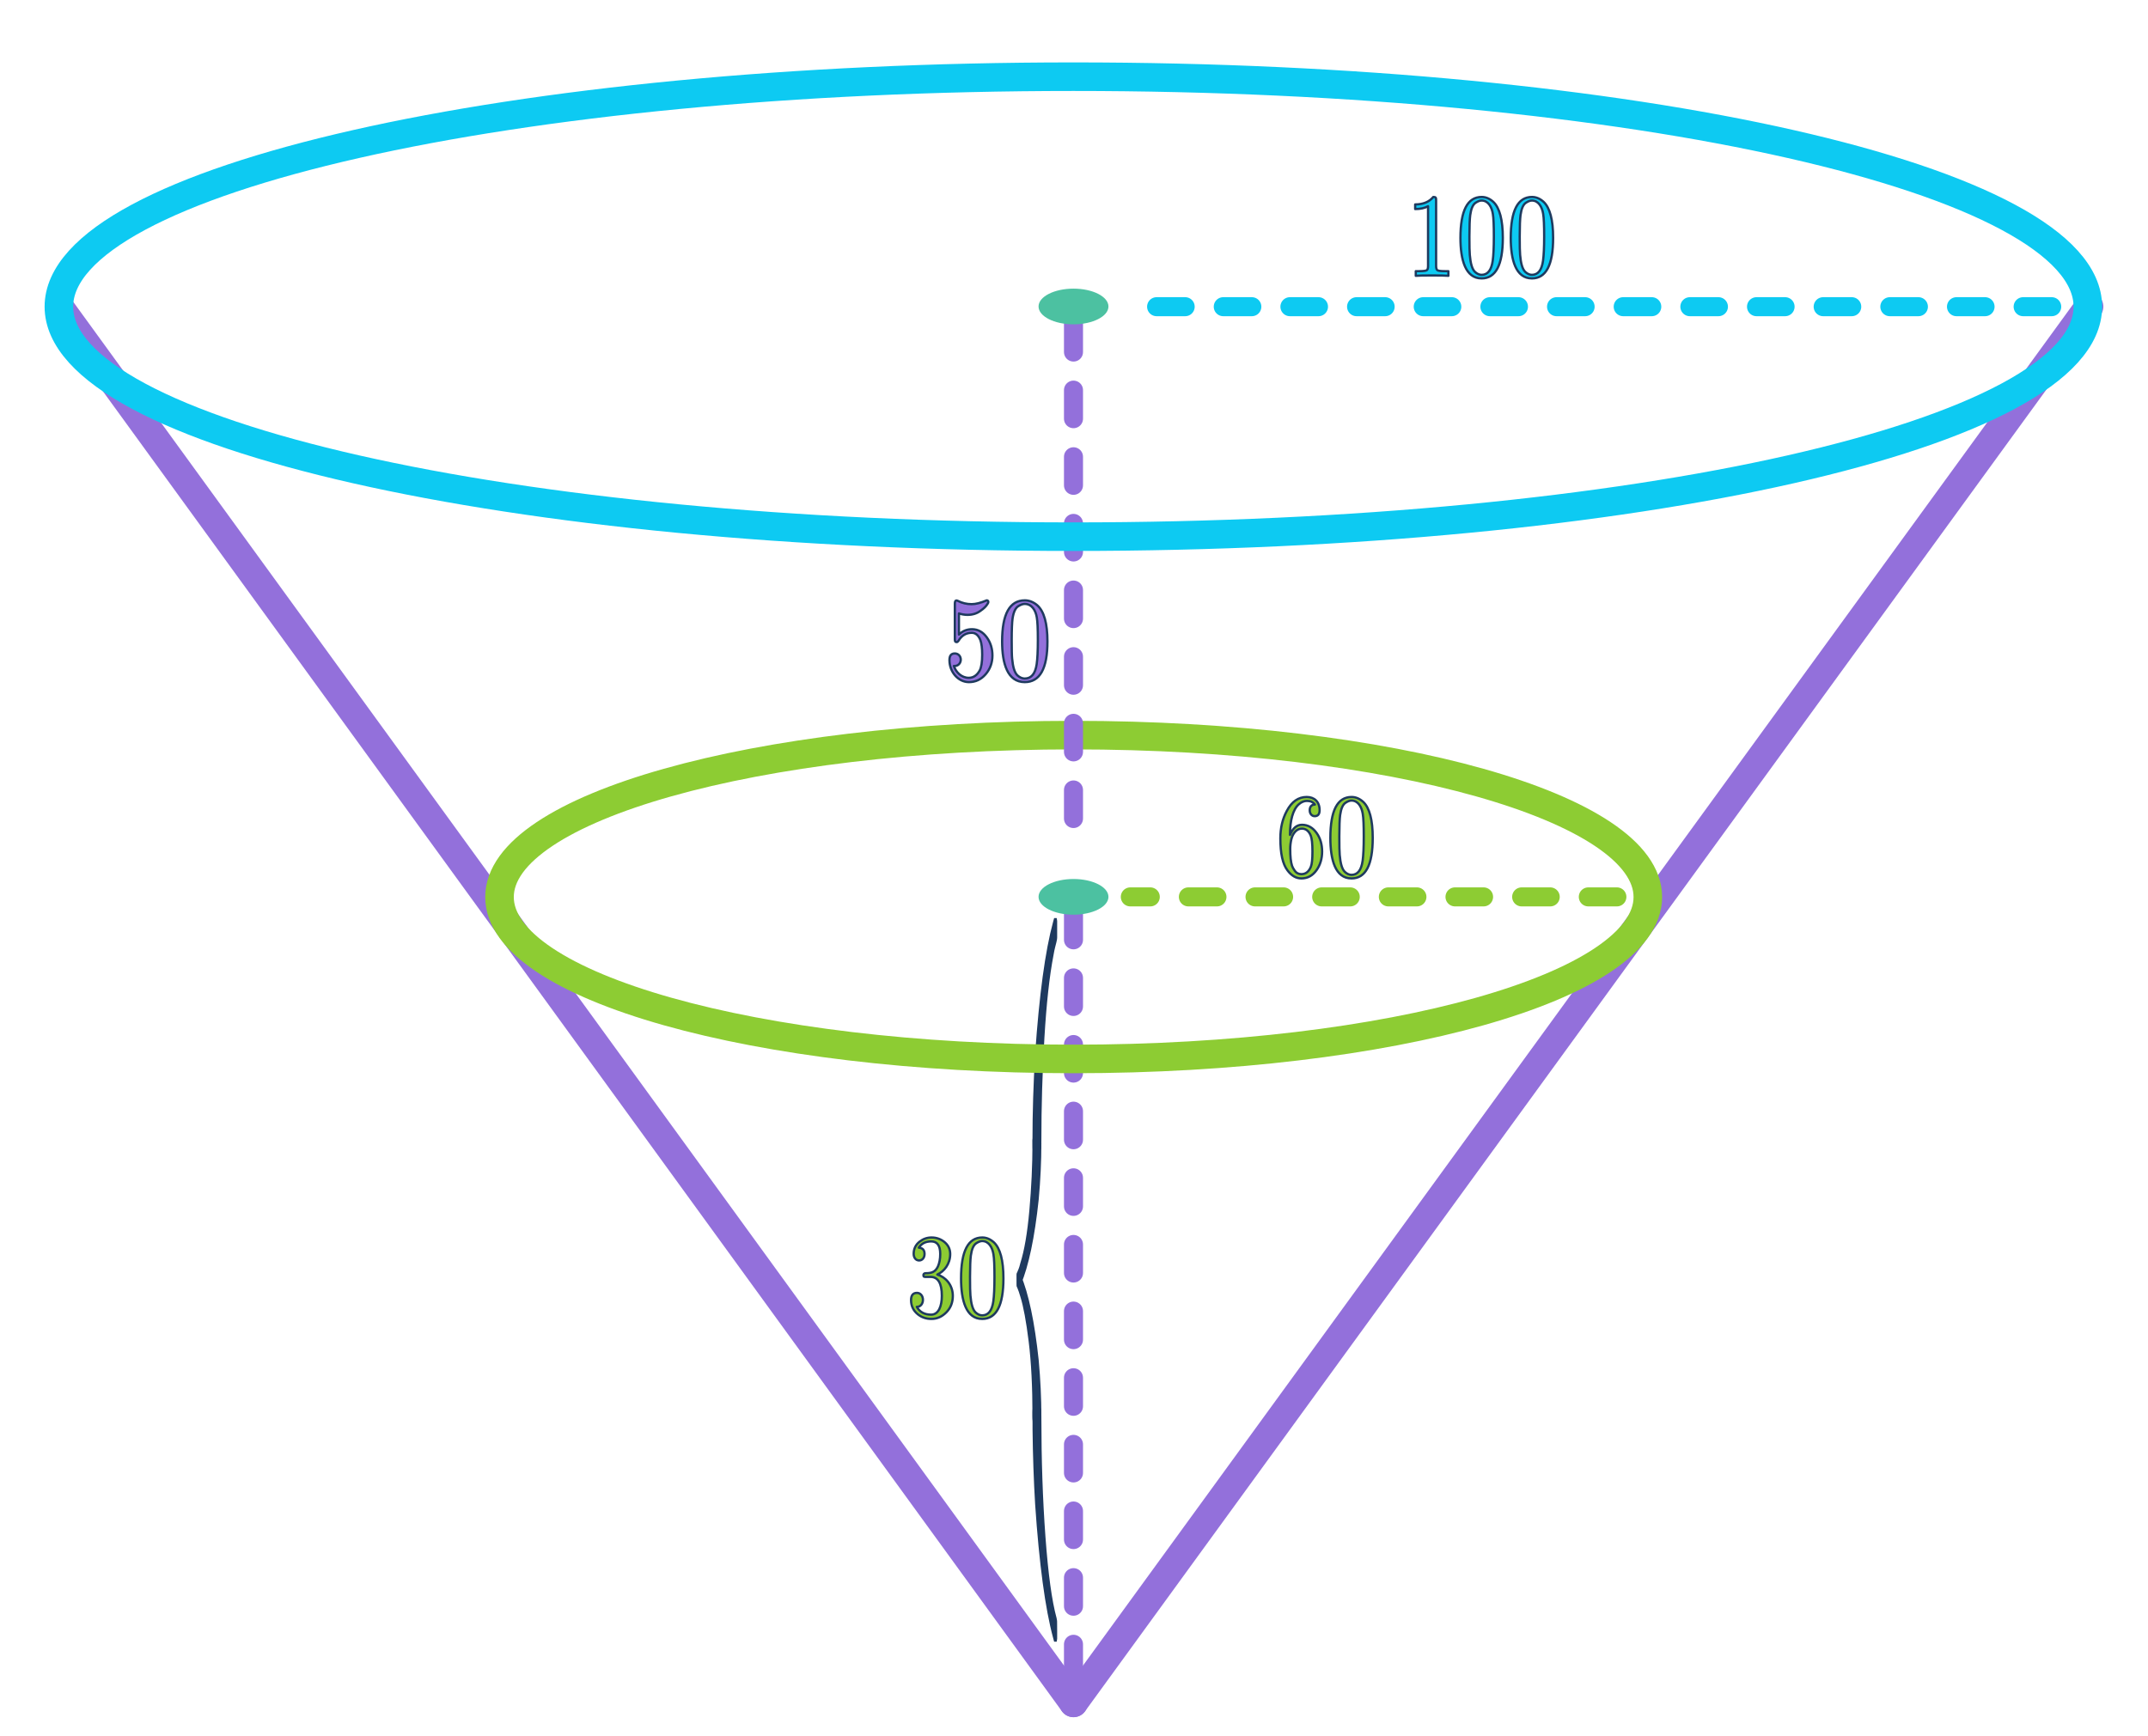
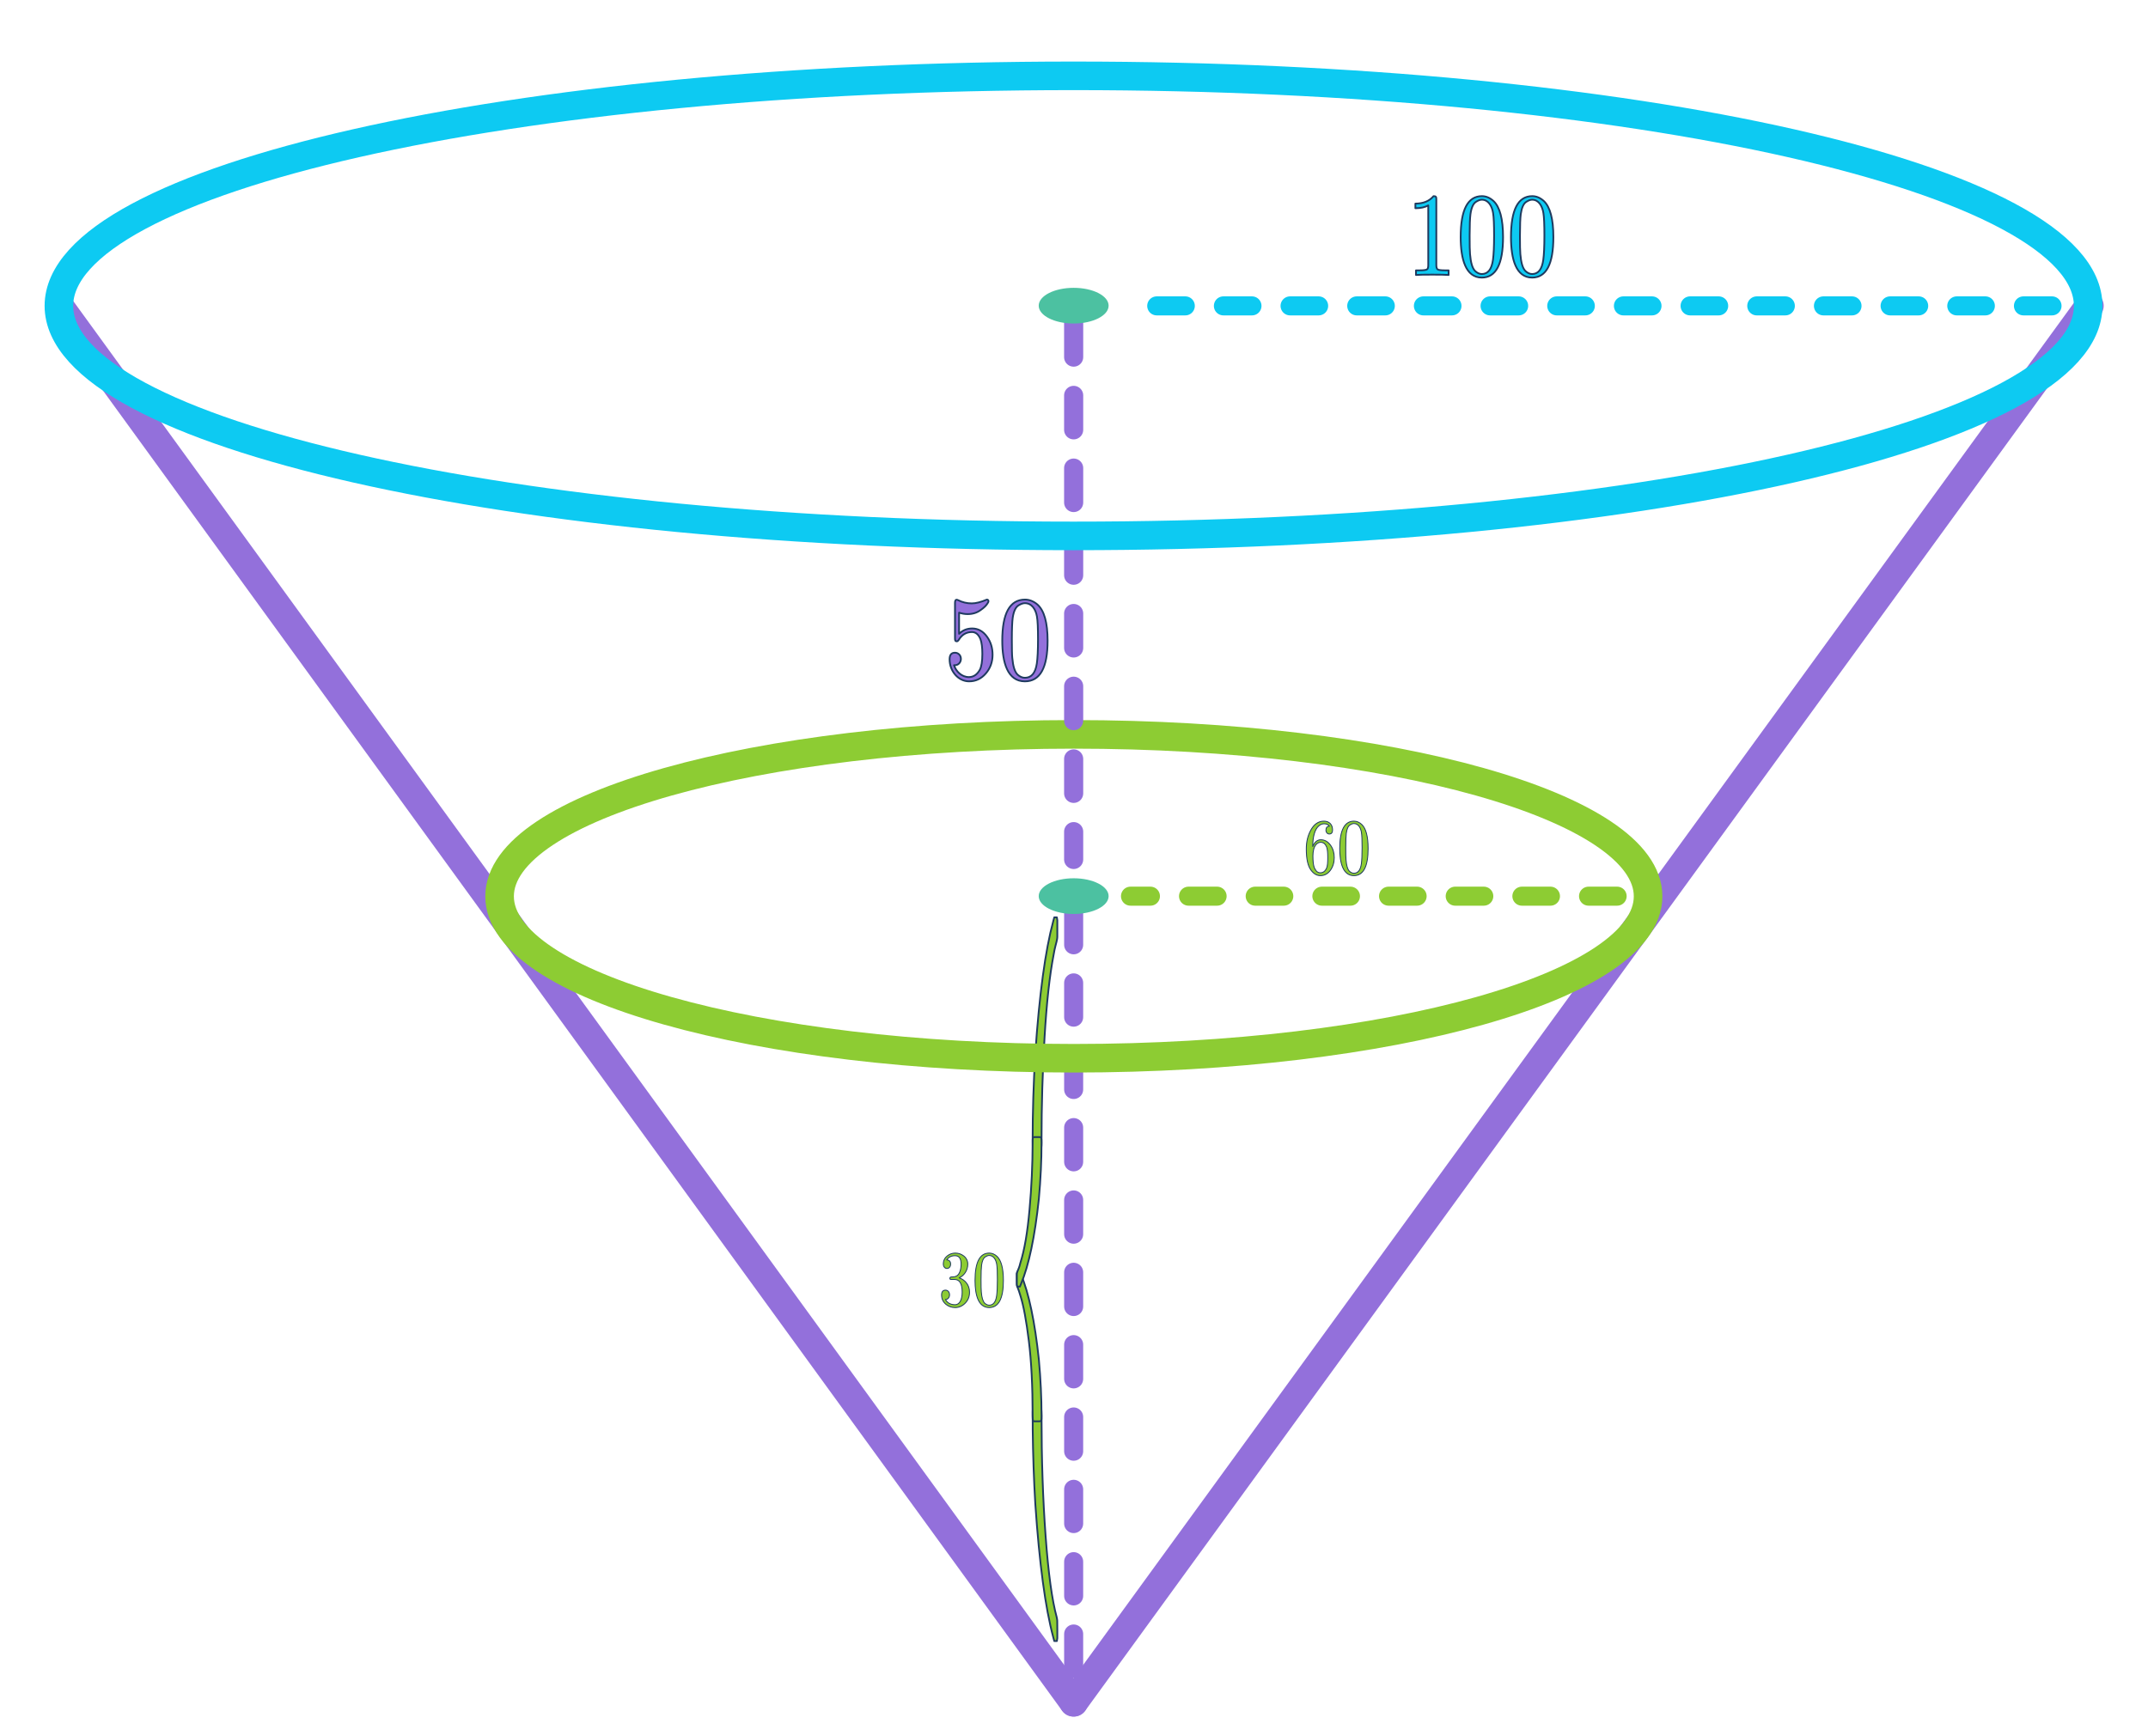
- <svg xmlns="http://www.w3.org/2000/svg" width="198" height="160" viewBox="0 0 940 744" version="1.1" xml:space="preserve" style="fill-rule:evenodd;clip-rule:evenodd;stroke-linecap:round;stroke-linejoin:round;stroke-miterlimit:1.5;">
-   <path d="M897.86,126.448l-404.157,-0" style="fill:none;stroke:#0dcaf2;stroke-width:8.33px;stroke-dasharray:12.5,16.67,0,0,0,0;" />
-   <path d="M707.573,384.795l-212.927,0" style="fill:none;stroke:#8dcc33;stroke-width:8.33px;stroke-dasharray:12.5,16.67,0,0,0,0;" />
+ <svg xmlns="http://www.w3.org/2000/svg" width="198" height="160" viewBox="0 0 1011 801" version="1.1" xml:space="preserve" style="fill-rule:evenodd;clip-rule:evenodd;stroke-linecap:round;stroke-linejoin:round;stroke-miterlimit:1.5;">
+   <path d="M965.825,136.02l-434.75,0" style="fill:none;stroke:#0dcaf2;stroke-width:8.96px;stroke-dasharray:13.45,17.93,0,0,0,0;" />
+   <path d="M761.134,413.923l-229.045,-0" style="fill:none;stroke:#8dcc33;stroke-width:8.96px;stroke-dasharray:13.45,17.93,0,0,0,0;" />
  <g>
    <g>
+       <path id="MJX-79-TEX-S4-E150" d="M497.651,763.242l-0.209,1.365l-1.222,0l-0.488,-1.82c-3.723,-13.804 -6.538,-34.737 -8.446,-62.8c-0.675,-11.225 -1.082,-22.981 -1.222,-35.268l0,-2.73c0,-1.365 -0.011,-2.351 -0.034,-2.958c-0,-2.124 0.034,-3.413 0.104,-3.868c0.07,-0.455 0.291,-0.683 0.663,-0.683l2.548,-0c0.419,-0 0.663,0.228 0.733,0.683c0.07,0.455 0.116,1.668 0.14,3.64c-0,20.175 0.64,38.984 1.919,56.429c1.28,17.444 3.025,30.186 5.235,38.226c0.14,0.606 0.221,1.138 0.244,1.593c0.024,0.455 0.035,1.896 0.035,4.323l-0,3.868Z" style="fill:#8dcc33;fill-rule:nonzero;stroke:#1e3a5f;stroke-width:0.83px;stroke-linecap:butt;stroke-miterlimit:2;" />
+       <path id="MJX-79-TEX-S4-E151" d="M489.345,533.03l-3.001,0c-0.163,0 -0.244,-0.375 -0.244,-1.127c-0.047,-0.6 -0.07,-1.728 -0.07,-3.382c-0,-12.927 0.418,-26.453 1.256,-40.583c1.908,-27.808 4.723,-48.55 8.446,-62.229l0.488,-1.804l1.222,0l0.209,1.354l-0,7.665c-0,0.452 -0.047,0.902 -0.139,1.353c-0.094,0.451 -0.175,0.827 -0.244,1.127c-0.07,0.301 -0.246,0.977 -0.524,2.029c-0.28,1.053 -0.558,2.406 -0.838,4.059c-1.885,9.77 -3.304,22.697 -4.258,38.78c-0.954,16.084 -1.43,32.242 -1.43,48.475c-0,1.954 -0.036,3.156 -0.105,3.608c-0.07,0.451 -0.326,0.675 -0.768,0.675Z" style="fill:#8dcc33;fill-rule:nonzero;stroke:#1e3a5f;stroke-width:0.83px;stroke-linecap:butt;stroke-miterlimit:2;" />
      <g>
-         <path id="MJX-79-TEX-S4-E150" d="M462.631,709.533l-0.194,1.269l-1.136,-0l-0.454,-1.692c-3.461,-12.833 -6.078,-32.293 -7.851,-58.381c-0.628,-10.435 -1.006,-21.364 -1.136,-32.786l0,-2.538c0,-1.269 -0.011,-2.186 -0.032,-2.75c-0,-1.974 0.032,-3.173 0.097,-3.596c0.065,-0.423 0.27,-0.635 0.616,-0.635l2.369,0c0.389,0 0.616,0.212 0.681,0.635c0.065,0.423 0.108,1.551 0.13,3.384c-0,18.755 0.595,36.241 1.784,52.458c1.19,16.217 2.812,28.062 4.867,35.536c0.13,0.564 0.205,1.058 0.227,1.481c0.022,0.423 0.032,1.763 0.032,4.019l0,3.596Z" style="fill:#1e3a5f;fill-rule:nonzero;" />
-         <path id="MJX-79-TEX-S4-E151" d="M454.91,495.521l-2.79,0c-0.152,0 -0.227,-0.349 -0.227,-1.048c-0.044,-0.558 -0.065,-1.606 -0.065,-3.144c-0,-12.017 0.389,-24.592 1.168,-37.727c1.773,-25.851 4.39,-45.134 7.851,-57.85l0.454,-1.677l1.136,0l0.194,1.258l0,7.126c0,0.42 -0.043,0.839 -0.129,1.258c-0.087,0.419 -0.163,0.769 -0.227,1.048c-0.065,0.279 -0.228,0.908 -0.487,1.886c-0.26,0.979 -0.519,2.236 -0.779,3.773c-1.752,9.083 -3.071,21.1 -3.958,36.051c-0.887,14.952 -1.33,29.973 -1.33,45.064c-0,1.817 -0.033,2.934 -0.097,3.354c-0.065,0.419 -0.303,0.628 -0.714,0.628Z" style="fill:#1e3a5f;fill-rule:nonzero;" />
-         <g>
-           <path id="MJX-79-TEX-S4-E153" d="M454.942,614.637l-2.303,0c-0.39,0 -0.617,-0.135 -0.682,-0.405c-0.064,-0.271 -0.108,-0.992 -0.129,-2.164c-0,-12.8 -0.552,-23.662 -1.655,-32.586c-1.103,-8.925 -2.325,-15.505 -3.666,-19.742c-0.195,-0.721 -0.422,-1.442 -0.682,-2.163c-0.259,-0.721 -0.465,-1.262 -0.616,-1.623c-0.151,-0.36 -0.227,-0.676 -0.227,-0.946c-0.043,-0.181 -0.065,-1.082 -0.065,-2.705l0,-2.298l0.195,-0.811l1.135,-0l0.454,1.081c3.461,8.203 6.078,20.643 7.852,37.319c0.779,8.564 1.168,16.767 1.168,24.61c-0,1.171 -0.033,1.847 -0.097,2.028c-0.065,0.18 -0.292,0.315 -0.682,0.405Z" style="fill:#1e3a5f;fill-rule:nonzero;" />
-           <path id="MJX-79-TEX-S4-E152" d="M445.112,555.684l-0.195,-0.811l0,-4.463c0,-0.36 0.043,-0.676 0.13,-0.946c0.086,-0.27 0.162,-0.496 0.227,-0.676c0.065,-0.18 0.216,-0.541 0.454,-1.082c0.238,-0.541 0.498,-1.397 0.779,-2.569c1.752,-5.499 3.071,-13.206 3.958,-23.122c0.887,-9.915 1.341,-19.651 1.363,-29.206c-0,-1.172 0.032,-1.893 0.097,-2.163c0.065,-0.271 0.303,-0.406 0.714,-0.406l2.173,0c0.433,0 0.693,0.135 0.779,0.406c0.087,0.27 0.13,0.946 0.13,2.028c-0,7.842 -0.389,16.045 -1.168,24.609c-1.774,16.676 -4.391,29.116 -7.852,37.319l-0.454,1.082l-1.135,-0Z" style="fill:#1e3a5f;fill-rule:nonzero;" />
-         </g>
+         <path id="MJX-79-TEX-S4-E153" d="M489.38,661.163l-2.478,-0c-0.419,-0 -0.663,-0.145 -0.733,-0.436c-0.069,-0.291 -0.116,-1.067 -0.139,-2.328c-0,-13.768 -0.594,-25.453 -1.78,-35.052c-1.187,-9.601 -2.501,-16.679 -3.944,-21.237c-0.21,-0.775 -0.454,-1.551 -0.733,-2.326c-0.279,-0.776 -0.501,-1.358 -0.663,-1.746c-0.163,-0.387 -0.244,-0.727 -0.244,-1.018c-0.047,-0.194 -0.07,-1.164 -0.07,-2.909l-0,-2.472l0.21,-0.873l1.22,0l0.489,1.163c3.723,8.824 6.538,22.206 8.446,40.144c0.838,9.212 1.257,18.036 1.257,26.473c-0,1.259 -0.036,1.987 -0.105,2.181c-0.07,0.194 -0.314,0.339 -0.733,0.436Z" style="fill:#8dcc33;fill-rule:nonzero;stroke:#1e3a5f;stroke-width:0.83px;stroke-linecap:butt;stroke-miterlimit:2;" />
+         <path id="MJX-79-TEX-S4-E152" d="M478.806,597.747l-0.21,-0.872l-0,-4.801c-0,-0.387 0.046,-0.727 0.14,-1.017c0.092,-0.291 0.174,-0.534 0.244,-0.728c0.07,-0.193 0.232,-0.582 0.488,-1.163c0.256,-0.582 0.536,-1.503 0.838,-2.764c1.885,-5.915 3.304,-14.206 4.258,-24.872c0.954,-10.666 1.442,-21.139 1.466,-31.417c-0,-1.261 0.034,-2.036 0.104,-2.327c0.07,-0.291 0.326,-0.436 0.768,-0.436l2.338,-0c0.466,-0 0.745,0.145 0.838,0.436c0.093,0.291 0.14,1.018 0.14,2.182c-0,8.435 -0.419,17.259 -1.257,26.472c-1.908,17.938 -4.723,31.32 -8.446,40.144l-0.489,1.163l-1.22,0Z" style="fill:#8dcc33;fill-rule:nonzero;stroke:#1e3a5f;stroke-width:0.83px;stroke-linecap:butt;stroke-miterlimit:2;" />
      </g>
    </g>
  </g>
-   <path d="M469.777,391.085l-0,346.579" style="fill:none;stroke:#9370db;stroke-width:8.33px;stroke-dasharray:12.5,16.67,0,0,0,0;" />
-   <path d="M469.776,737.602l-443.935,-611.183" style="fill:none;stroke:#9370db;stroke-width:12.5px;" />
-   <path d="M469.775,737.602l444.443,-611.191" style="fill:none;stroke:#9370db;stroke-width:12.5px;" />
-   <path d="M485.076,384.776c-0,4.311 -6.854,7.811 -15.295,7.811c-8.442,0 -15.295,-3.5 -15.295,-7.811c-0,-4.311 6.853,-7.811 15.295,-7.811c8.441,0 15.295,3.5 15.295,7.811Z" style="fill:#4cc1a1;" />
-   <ellipse cx="469.856" cy="384.856" rx="251.262" ry="70.875" style="fill:none;stroke:#8dcc33;stroke-width:12.5px;stroke-linecap:square;stroke-linejoin:miter;stroke-miterlimit:4;" />
-   <path d="M469.777,133.801l-0,232.723" style="fill:none;stroke:#9370db;stroke-width:8.33px;stroke-dasharray:12.5,16.67,0,0,0,0;" />
-   <ellipse cx="469.722" cy="126.443" rx="443.953" ry="100.674" style="fill:none;stroke:#0dcaf2;stroke-width:12.5px;stroke-linecap:square;stroke-linejoin:miter;stroke-miterlimit:4;" />
-   <path d="M485.076,126.359c-0,4.311 -6.854,7.811 -15.295,7.811c-8.442,-0 -15.295,-3.5 -15.295,-7.811c-0,-4.311 6.853,-7.811 15.295,-7.811c8.441,0 15.295,3.5 15.295,7.811Z" style="fill:#4cc1a1;" />
+   <path d="M505.338,420.689l-0,372.814" style="fill:none;stroke:#9370db;stroke-width:8.96px;stroke-dasharray:16.13,17.93,0,0,0,0;" />
+   <path d="M505.337,793.436l-477.54,-657.447" style="fill:none;stroke:#9370db;stroke-width:13.45px;" />
+   <path d="M505.335,793.436l478.086,-657.456" style="fill:none;stroke:#9370db;stroke-width:13.45px;" />
+   <path d="M521.795,413.902c-0,4.638 -7.373,8.403 -16.453,8.403c-9.081,-0 -16.453,-3.765 -16.453,-8.403c0,-4.637 7.372,-8.402 16.453,-8.402c9.08,0 16.453,3.765 16.453,8.402Z" style="fill:#4cc1a1;" />
+   <ellipse cx="505.423" cy="413.988" rx="270.281" ry="76.24" style="fill:none;stroke:#8dcc33;stroke-width:13.45px;stroke-linecap:square;stroke-linejoin:miter;stroke-miterlimit:4;" />
+   <path d="M505.338,143.93l-0,252.707" style="fill:none;stroke:#9370db;stroke-width:9px;stroke-dasharray:16.21,18.02,0,0,0,0;" />
+   <ellipse cx="505.278" cy="136.015" rx="477.558" ry="108.295" style="fill:none;stroke:#0dcaf2;stroke-width:13.45px;stroke-linecap:square;stroke-linejoin:miter;stroke-miterlimit:4;" />
+   <path d="M521.795,135.924c-0,4.638 -7.373,8.403 -16.453,8.403c-9.081,-0 -16.453,-3.765 -16.453,-8.403c0,-4.637 7.372,-8.402 16.453,-8.402c9.08,0 16.453,3.765 16.453,8.402Z" style="fill:#4cc1a1;" />
+   <path id="MJX-88-NCM-N-31" d="M674.709,84.36c-1.943,2.34 -4.783,3.511 -8.526,3.511l0,2.173c2.464,-0 4.5,-0.446 6.063,-1.337l-0,28.197c-0,1.002 -0.189,1.671 -0.615,1.95c-0.428,0.279 -1.611,0.445 -3.506,0.445l-1.658,0l0,2.174c1.185,-0.111 3.743,-0.167 7.673,-0.167c3.932,-0 6.49,0.056 7.673,0.167l0,-2.174l-1.658,0c-1.941,0 -3.126,-0.166 -3.504,-0.445c-0.379,-0.279 -0.616,-0.948 -0.616,-1.95l0,-30.873c0,-1.337 -0.094,-1.671 -1.326,-1.671Z" style="fill:#0dcaf2;fill-rule:nonzero;stroke:#1e3a5f;stroke-width:0.83px;stroke-linecap:butt;stroke-miterlimit:2;" />
+   <path id="MJX-88-NCM-N-30" d="M697.443,122.7c6.679,-0 9.994,-6.353 9.994,-19.058c0,-8.527 -1.515,-14.211 -4.499,-16.997c-1.658,-1.504 -3.505,-2.285 -5.447,-2.285c-6.679,-0 -9.994,6.409 -9.994,19.282c0,10.252 2.321,19.058 9.946,19.058m5.305,-30.427c0.332,1.951 0.474,5.517 0.474,10.7c-0,5.126 -0.19,8.916 -0.521,11.367c-0.616,4.458 -2.369,6.687 -5.258,6.687c-1.089,-0 -2.178,-0.501 -3.173,-1.448c-1.278,-1.282 -2.037,-3.901 -2.368,-7.914c-0.142,-1.393 -0.189,-4.291 -0.189,-8.692c-0,-4.849 0.142,-8.248 0.378,-10.087c0.426,-3.065 1.279,-5.015 2.606,-5.851c1.041,-0.669 1.941,-1.004 2.746,-1.004c3.079,0 4.785,2.954 5.305,6.242Z" style="fill:#0dcaf2;fill-rule:nonzero;stroke:#1e3a5f;stroke-width:0.83px;stroke-linecap:butt;stroke-miterlimit:2;" />
+   <path id="MJX-88-NCM-N-301" d="M721.125,122.7c6.678,-0 9.994,-6.353 9.994,-19.058c-0,-8.527 -1.516,-14.211 -4.5,-16.997c-1.658,-1.504 -3.505,-2.285 -5.446,-2.285c-6.678,-0 -9.995,6.409 -9.995,19.282c0,10.252 2.322,19.058 9.947,19.058m5.305,-30.427c0.331,1.951 0.474,5.517 0.474,10.7c0,5.126 -0.19,8.916 -0.522,11.367c-0.615,4.458 -2.367,6.687 -5.257,6.687c-1.089,-0 -2.179,-0.501 -3.173,-1.448c-1.279,-1.282 -2.037,-3.901 -2.369,-7.914c-0.142,-1.393 -0.189,-4.291 -0.189,-8.692c0,-4.849 0.142,-8.248 0.379,-10.087c0.427,-3.065 1.279,-5.015 2.605,-5.851c1.042,-0.669 1.942,-1.004 2.747,-1.004c3.079,0 4.784,2.954 5.305,6.242Z" style="fill:#0dcaf2;fill-rule:nonzero;stroke:#1e3a5f;stroke-width:0.83px;stroke-linecap:butt;stroke-miterlimit:2;" />
+   <path id="MJX-88-NCM-N-33" d="M451.447,593.625c2.091,-0.933 4.055,-3.281 4.055,-6.45c-0,-1.602 -0.666,-2.907 -1.964,-3.913c-1.141,-0.857 -2.44,-1.305 -3.898,-1.305c-1.425,0 -2.66,0.448 -3.769,1.305c-1.236,0.969 -1.87,2.236 -1.87,3.839c0,1.23 0.698,2.088 1.711,2.088c1.014,-0 1.711,-0.858 1.711,-2.05c-0,-1.231 -0.602,-1.901 -1.806,-1.976c0.824,-1.305 2.123,-1.976 3.897,-1.976c1.901,-0 2.851,1.305 2.851,3.952c0,1.565 -0.253,2.87 -0.729,3.951c-0.855,1.788 -2.027,2.124 -3.992,2.124c-0.379,0.075 -0.569,0.261 -0.569,0.597c-0,0.559 0.221,0.559 0.855,0.559l1.362,0c2.376,0 3.581,1.975 3.581,5.964c-0,3.169 -0.983,5.927 -3.391,5.927c-2.059,-0 -3.58,-0.821 -4.498,-2.461c1.108,0.038 1.932,-0.931 1.932,-2.198c0,-1.268 -0.792,-2.2 -1.869,-2.2c-1.236,-0 -1.87,0.745 -1.87,2.274c0,1.827 0.698,3.28 2.091,4.436c1.236,1.006 2.694,1.491 4.309,1.491c1.806,-0 3.359,-0.709 4.721,-2.088c1.362,-1.379 2.028,-3.094 2.028,-5.181c-0,-3.504 -2.345,-5.927 -4.879,-6.709Z" style="fill:#8dcc33;fill-rule:nonzero;stroke:#1e3a5f;stroke-width:0.42px;stroke-linecap:butt;stroke-miterlimit:2;" />
+   <path id="MJX-88-NCM-N-302" d="M465.577,607.603c4.467,-0 6.685,-4.25 6.685,-12.749c-0,-5.703 -1.014,-9.505 -3.01,-11.368c-1.109,-1.007 -2.345,-1.529 -3.643,-1.529c-4.467,0 -6.686,4.287 -6.686,12.897c0,6.859 1.553,12.749 6.654,12.749m3.548,-20.353c0.222,1.305 0.317,3.691 0.317,7.157c0,3.429 -0.127,5.964 -0.349,7.604c-0.411,2.982 -1.583,4.473 -3.516,4.473c-0.729,0 -1.458,-0.335 -2.123,-0.969c-0.855,-0.857 -1.363,-2.609 -1.584,-5.293c-0.095,-0.932 -0.127,-2.87 -0.127,-5.815c0,-3.243 0.095,-5.517 0.253,-6.747c0.286,-2.05 0.856,-3.354 1.743,-3.914c0.697,-0.447 1.299,-0.671 1.838,-0.671c2.059,0 3.2,1.976 3.548,4.175Z" style="fill:#8dcc33;fill-rule:nonzero;stroke:#1e3a5f;stroke-width:0.42px;stroke-linecap:butt;stroke-miterlimit:2;" />
+   <path id="MJX-88-NCM-N-36" d="M625.641,384.646c1.046,0 1.553,-0.634 1.553,-1.901c-0,-2.684 -1.711,-4.137 -4.055,-4.137c-2.63,-0 -4.721,1.453 -6.274,4.398c-1.362,2.534 -2.027,5.405 -2.027,8.648c-0,4.734 0.728,8.051 2.218,10.027c1.267,1.714 2.724,2.572 4.403,2.572c1.933,-0 3.517,-0.858 4.753,-2.572c1.172,-1.64 1.773,-3.616 1.773,-5.89c0,-2.274 -0.569,-4.212 -1.71,-5.815c-1.204,-1.714 -2.756,-2.609 -4.626,-2.609c-1.647,0 -2.915,1.081 -3.77,3.168l-0,-0.223c-0,-4.213 0.887,-7.791 2.788,-9.431c0.824,-0.708 1.679,-1.044 2.535,-1.044c1.14,0 1.964,0.373 2.502,1.156c-1.077,-0 -1.616,0.708 -1.616,1.826c0,1.044 0.666,1.827 1.553,1.827m-1.235,6.113c0.348,0.857 0.538,2.534 0.538,4.995c-0,2.423 -0.158,4.025 -0.507,4.846c-0.634,1.528 -1.616,2.311 -2.978,2.311c-0.919,-0 -1.616,-0.373 -2.122,-1.118c-0.413,-0.597 -0.698,-1.118 -0.824,-1.529c-0.38,-1.155 -0.57,-2.907 -0.57,-5.293c-0,-1.044 0.126,-2.05 0.348,-3.019c0.412,-1.752 1.584,-3.392 3.326,-3.392c1.236,-0 2.186,0.745 2.789,2.199Z" style="fill:#8dcc33;fill-rule:nonzero;stroke:#1e3a5f;stroke-width:0.42px;stroke-linecap:butt;stroke-miterlimit:2;" />
+   <path id="MJX-88-NCM-N-303" d="M637.237,404.253c4.467,-0 6.685,-4.25 6.685,-12.748c-0,-5.703 -1.014,-9.505 -3.01,-11.369c-1.109,-1.007 -2.344,-1.528 -3.644,-1.528c-4.467,-0 -6.684,4.286 -6.684,12.897c-0,6.858 1.552,12.748 6.653,12.748m3.548,-20.352c0.222,1.304 0.317,3.689 0.317,7.156c0,3.429 -0.127,5.964 -0.348,7.604c-0.413,2.983 -1.585,4.474 -3.517,4.474c-0.729,-0 -1.457,-0.336 -2.123,-0.97c-0.856,-0.857 -1.362,-2.609 -1.584,-5.292c-0.095,-0.932 -0.126,-2.871 -0.126,-5.816c-0,-3.243 0.095,-5.517 0.253,-6.746c0.285,-2.051 0.855,-3.356 1.742,-3.915c0.697,-0.446 1.299,-0.67 1.838,-0.67c2.059,-0 3.199,1.975 3.548,4.175Z" style="fill:#8dcc33;fill-rule:nonzero;stroke:#1e3a5f;stroke-width:0.42px;stroke-linecap:butt;stroke-miterlimit:2;" />
  <g>
-     <path id="MJX-88-NCM-N-31" d="M627.23,78.423c-1.806,2.176 -4.447,3.264 -7.926,3.264l0,2.02c2.29,0 4.183,-0.414 5.636,-1.243l0,26.213c0,0.932 -0.176,1.554 -0.572,1.813c-0.397,0.259 -1.497,0.414 -3.259,0.414l-1.541,0l0,2.021c1.101,-0.104 3.479,-0.156 7.133,-0.156c3.655,0 6.033,0.052 7.133,0.156l0,-2.021l-1.541,0c-1.805,0 -2.906,-0.155 -3.258,-0.414c-0.352,-0.259 -0.572,-0.881 -0.572,-1.813l-0,-28.7c-0,-1.243 -0.088,-1.554 -1.233,-1.554Z" style="fill:#0dcaf2;fill-rule:nonzero;stroke:#1e3a5f;stroke-width:1px;stroke-linecap:butt;stroke-miterlimit:2;" />
-     <path id="MJX-88-NCM-N-30" d="M648.364,114.065c6.209,-0 9.291,-5.906 9.291,-17.717c-0,-7.927 -1.409,-13.211 -4.183,-15.801c-1.541,-1.398 -3.258,-2.124 -5.063,-2.124c-6.209,0 -9.291,5.958 -9.291,17.925c0,9.531 2.158,17.717 9.246,17.717m4.932,-28.286c0.308,1.814 0.44,5.129 0.44,9.947c0,4.766 -0.176,8.289 -0.484,10.568c-0.573,4.144 -2.202,6.216 -4.888,6.216c-1.012,0 -2.025,-0.466 -2.95,-1.346c-1.188,-1.192 -1.893,-3.627 -2.201,-7.357c-0.132,-1.295 -0.176,-3.989 -0.176,-8.081c-0,-4.507 0.132,-7.667 0.352,-9.377c0.396,-2.849 1.189,-4.662 2.422,-5.439c0.968,-0.622 1.805,-0.933 2.553,-0.933c2.862,0 4.448,2.746 4.932,5.802Z" style="fill:#0dcaf2;fill-rule:nonzero;stroke:#1e3a5f;stroke-width:1px;stroke-linecap:butt;stroke-miterlimit:2;" />
-     <path id="MJX-88-NCM-N-301" d="M670.38,114.065c6.208,-0 9.29,-5.906 9.29,-17.717c0,-7.927 -1.409,-13.211 -4.183,-15.801c-1.541,-1.398 -3.258,-2.124 -5.063,-2.124c-6.208,0 -9.291,5.958 -9.291,17.925c0,9.531 2.158,17.717 9.247,17.717m4.931,-28.286c0.308,1.814 0.441,5.129 0.441,9.947c-0,4.766 -0.177,8.289 -0.485,10.568c-0.572,4.144 -2.201,6.216 -4.887,6.216c-1.013,0 -2.026,-0.466 -2.95,-1.346c-1.189,-1.192 -1.894,-3.627 -2.202,-7.357c-0.132,-1.295 -0.176,-3.989 -0.176,-8.081c0,-4.507 0.132,-7.667 0.352,-9.377c0.397,-2.849 1.189,-4.662 2.422,-5.439c0.969,-0.622 1.805,-0.933 2.554,-0.933c2.862,0 4.447,2.746 4.931,5.802Z" style="fill:#0dcaf2;fill-rule:nonzero;stroke:#1e3a5f;stroke-width:1px;stroke-linecap:butt;stroke-miterlimit:2;" />
-   </g>
-   <g>
-     <path id="MJX-88-NCM-N-33" d="M410.186,550.104c2.906,-1.296 5.636,-4.559 5.636,-8.963c0,-2.227 -0.925,-4.04 -2.73,-5.439c-1.585,-1.191 -3.39,-1.813 -5.416,-1.813c-1.981,-0 -3.698,0.622 -5.239,1.813c-1.717,1.347 -2.598,3.108 -2.598,5.336c-0,1.709 0.969,2.901 2.378,2.901c1.409,-0 2.377,-1.192 2.377,-2.849c0,-1.71 -0.836,-2.642 -2.51,-2.746c1.145,-1.813 2.951,-2.746 5.416,-2.746c2.642,0 3.963,1.814 3.963,5.492c0,2.175 -0.352,3.989 -1.013,5.491c-1.189,2.486 -2.818,2.953 -5.548,2.953c-0.528,0.103 -0.792,0.362 -0.792,0.829c-0,0.777 0.308,0.777 1.189,0.777l1.893,-0c3.302,-0 4.976,2.745 4.976,8.288c-0,4.404 -1.365,8.237 -4.712,8.237c-2.862,0 -4.975,-1.14 -6.252,-3.419c1.541,0.052 2.686,-1.295 2.686,-3.056c-0,-1.762 -1.101,-3.057 -2.598,-3.057c-1.717,0 -2.598,1.036 -2.598,3.16c0,2.539 0.969,4.559 2.906,6.165c1.717,1.399 3.743,2.072 5.988,2.072c2.51,0 4.668,-0.984 6.561,-2.901c1.893,-1.917 2.818,-4.3 2.818,-7.201c-0,-4.869 -3.258,-8.237 -6.781,-9.324Z" style="fill:#8dcc33;fill-rule:nonzero;stroke:#1e3a5f;stroke-width:1px;stroke-linecap:butt;stroke-miterlimit:2;" />
-     <path id="MJX-88-NCM-N-302" d="M429.824,569.53c6.208,0 9.29,-5.906 9.29,-17.717c0,-7.926 -1.409,-13.21 -4.183,-15.8c-1.541,-1.399 -3.258,-2.124 -5.063,-2.124c-6.208,-0 -9.291,5.957 -9.291,17.924c0,9.532 2.158,17.717 9.247,17.717m4.931,-28.285c0.308,1.813 0.441,5.129 0.441,9.946c-0,4.766 -0.177,8.289 -0.485,10.568c-0.572,4.145 -2.201,6.217 -4.887,6.217c-1.013,-0 -2.026,-0.466 -2.95,-1.347c-1.189,-1.191 -1.894,-3.626 -2.202,-7.356c-0.132,-1.295 -0.176,-3.989 -0.176,-8.082c0,-4.507 0.132,-7.667 0.352,-9.376c0.397,-2.849 1.189,-4.662 2.422,-5.44c0.969,-0.621 1.805,-0.932 2.554,-0.932c2.862,-0 4.447,2.746 4.931,5.802Z" style="fill:#8dcc33;fill-rule:nonzero;stroke:#1e3a5f;stroke-width:1px;stroke-linecap:butt;stroke-miterlimit:2;" />
-   </g>
-   <g>
-     <path id="MJX-88-NCM-N-36" d="M575.319,349.46c1.453,-0 2.158,-0.881 2.158,-2.642c-0,-3.73 -2.378,-5.75 -5.636,-5.75c-3.655,-0 -6.561,2.02 -8.719,6.113c-1.893,3.522 -2.817,7.511 -2.817,12.018c-0,6.579 1.012,11.19 3.082,13.935c1.761,2.383 3.786,3.575 6.12,3.575c2.686,-0 4.887,-1.192 6.605,-3.575c1.629,-2.279 2.465,-5.025 2.465,-8.185c0,-3.16 -0.792,-5.854 -2.377,-8.081c-1.674,-2.383 -3.831,-3.626 -6.429,-3.626c-2.289,-0 -4.051,1.502 -5.24,4.403l0,-0.311c0,-5.854 1.233,-10.827 3.875,-13.106c1.145,-0.985 2.334,-1.451 3.523,-1.451c1.585,0 2.73,0.518 3.478,1.606c-1.497,0 -2.246,0.984 -2.246,2.538c0,1.451 0.925,2.539 2.158,2.539m-1.717,8.496c0.484,1.191 0.748,3.522 0.748,6.942c0,3.367 -0.22,5.594 -0.704,6.734c-0.881,2.124 -2.246,3.212 -4.139,3.212c-1.277,-0 -2.246,-0.518 -2.95,-1.554c-0.573,-0.829 -0.969,-1.554 -1.145,-2.124c-0.528,-1.606 -0.792,-4.041 -0.792,-7.356c-0,-1.451 0.176,-2.85 0.484,-4.196c0.572,-2.435 2.201,-4.715 4.623,-4.715c1.717,0 3.038,1.036 3.875,3.057Z" style="fill:#8dcc33;fill-rule:nonzero;stroke:#1e3a5f;stroke-width:1px;stroke-linecap:butt;stroke-miterlimit:2;" />
-     <path id="MJX-88-NCM-N-303" d="M591.434,376.709c6.209,-0 9.291,-5.906 9.291,-17.717c-0,-7.926 -1.409,-13.21 -4.183,-15.8c-1.541,-1.399 -3.258,-2.124 -5.064,-2.124c-6.208,-0 -9.29,5.957 -9.29,17.924c-0,9.532 2.157,17.717 9.246,17.717m4.932,-28.285c0.308,1.813 0.44,5.128 0.44,9.946c-0,4.766 -0.176,8.289 -0.484,10.568c-0.573,4.145 -2.202,6.217 -4.888,6.217c-1.012,-0 -2.025,-0.466 -2.95,-1.347c-1.189,-1.192 -1.893,-3.626 -2.201,-7.356c-0.132,-1.295 -0.176,-3.989 -0.176,-8.082c-0,-4.507 0.132,-7.667 0.352,-9.376c0.396,-2.85 1.189,-4.663 2.421,-5.44c0.969,-0.621 1.806,-0.932 2.554,-0.932c2.862,-0 4.447,2.745 4.932,5.802Z" style="fill:#8dcc33;fill-rule:nonzero;stroke:#1e3a5f;stroke-width:1px;stroke-linecap:butt;stroke-miterlimit:2;" />
-   </g>
-   <g>
-     <g>
-       <path id="MJX-90-NCM-N-35" d="M418.704,273.252c0.235,-0 0.518,-0.208 0.754,-0.572c1.413,-2.341 3.345,-3.485 5.795,-3.485c1.649,0 2.921,1.04 3.769,3.173c0.519,1.404 0.801,3.536 0.801,6.397c0,3.276 -0.377,5.565 -1.083,6.917c-1.178,2.132 -2.78,3.224 -4.806,3.224c-3.157,0 -5.654,-2.496 -6.502,-5.2c0.141,0.052 0.235,-0 0.424,-0c1.413,-0 2.591,-1.197 2.591,-2.757c0,-1.612 -1.178,-2.704 -2.591,-2.704c-1.649,-0 -2.356,0.988 -2.356,2.912c-0,5.201 3.816,9.622 8.528,9.622c2.874,-0 5.324,-1.145 7.303,-3.433c1.979,-2.288 2.969,-5.045 2.969,-8.217c-0,-3.017 -0.801,-5.617 -2.403,-7.853c-1.744,-2.445 -3.911,-3.641 -6.55,-3.641c-2.214,-0 -4.146,0.78 -5.701,2.34l0,-9.257c1.272,0.416 2.497,0.624 3.769,0.624c2.168,0 4.053,-0.572 5.655,-1.768c1.46,-0.988 2.45,-1.977 3.015,-2.913c0.283,-0.416 0.424,-0.728 0.424,-0.884c0,-0.52 -0.235,-0.78 -0.707,-0.78c-2.591,1.092 -4.806,1.664 -6.596,1.664c-2.12,0 -4.146,-0.468 -6.078,-1.456c-0.236,-0.104 -0.424,-0.156 -0.613,-0.156c-0.424,0 -0.659,0.468 -0.659,1.456l-0,15.187c-0,1.092 -0,1.56 0.848,1.56Z" style="fill:#9370db;fill-rule:nonzero;stroke:#1e3a5f;stroke-width:1px;stroke-linecap:butt;stroke-miterlimit:2;" />
-       <path id="MJX-90-NCM-N-30" d="M448.435,290.779c6.643,-0 9.941,-5.929 9.941,-17.787c0,-7.957 -1.507,-13.262 -4.476,-15.863c-1.649,-1.404 -3.486,-2.132 -5.418,-2.132c-6.644,0 -9.942,5.981 -9.942,17.995c0,9.569 2.309,17.787 9.895,17.787m5.277,-28.397c0.33,1.82 0.471,5.149 0.471,9.986c0,4.784 -0.188,8.321 -0.518,10.609c-0.613,4.161 -2.356,6.241 -5.23,6.241c-1.084,0 -2.168,-0.468 -3.157,-1.352c-1.272,-1.196 -2.026,-3.64 -2.356,-7.385c-0.141,-1.3 -0.188,-4.005 -0.188,-8.113c-0,-4.525 0.141,-7.697 0.376,-9.414c0.425,-2.86 1.273,-4.68 2.592,-5.461c1.037,-0.624 1.932,-0.936 2.733,-0.936c3.062,0 4.759,2.757 5.277,5.825Z" style="fill:#9370db;fill-rule:nonzero;stroke:#1e3a5f;stroke-width:1px;stroke-linecap:butt;stroke-miterlimit:2;" />
-     </g>
+     <path id="MJX-90-NCM-N-35" d="M450.399,293.936c0.252,0 0.557,-0.223 0.811,-0.615c1.52,-2.518 3.598,-3.749 6.233,-3.749c1.774,0 3.142,1.119 4.055,3.414c0.558,1.51 0.861,3.803 0.861,6.881c0,3.524 -0.405,5.986 -1.165,7.44c-1.267,2.294 -2.99,3.468 -5.17,3.468c-3.395,0 -6.081,-2.685 -6.994,-5.593c0.152,0.056 0.253,-0 0.456,-0c1.52,-0 2.788,-1.288 2.788,-2.966c-0,-1.734 -1.268,-2.909 -2.788,-2.909c-1.773,0 -2.534,1.063 -2.534,3.133c0,5.595 4.105,10.35 9.174,10.35c3.091,0 5.727,-1.231 7.855,-3.693c2.129,-2.461 3.194,-5.427 3.194,-8.839c0,-3.245 -0.861,-6.042 -2.585,-8.447c-1.876,-2.63 -4.207,-3.917 -7.046,-3.917c-2.381,0 -4.459,0.839 -6.132,2.517l-0,-9.957c1.368,0.447 2.686,0.671 4.054,0.671c2.332,-0 4.36,-0.615 6.083,-1.902c1.571,-1.063 2.636,-2.127 3.243,-3.133c0.305,-0.448 0.457,-0.783 0.457,-0.951c-0,-0.56 -0.253,-0.839 -0.761,-0.839c-2.787,1.174 -5.17,1.79 -7.095,1.79c-2.281,-0 -4.46,-0.504 -6.538,-1.567c-0.254,-0.111 -0.456,-0.167 -0.66,-0.167c-0.456,-0 -0.709,0.503 -0.709,1.566l0,16.336c0,1.175 0,1.678 0.913,1.678Z" style="fill:#9370db;fill-rule:nonzero;stroke:#1e3a5f;stroke-width:0.83px;stroke-linecap:butt;stroke-miterlimit:2;" />
+     <path id="MJX-90-NCM-N-30" d="M482.38,312.79c7.146,0 10.694,-6.378 10.694,-19.133c-0,-8.56 -1.621,-14.266 -4.815,-17.064c-1.774,-1.51 -3.75,-2.293 -5.828,-2.293c-7.147,-0 -10.695,6.433 -10.695,19.357c0,10.293 2.484,19.133 10.644,19.133m5.677,-30.546c0.355,1.957 0.506,5.538 0.506,10.742c0,5.146 -0.202,8.95 -0.557,11.412c-0.659,4.476 -2.534,6.713 -5.626,6.713c-1.166,0 -2.332,-0.503 -3.396,-1.454c-1.368,-1.287 -2.179,-3.916 -2.534,-7.944c-0.152,-1.399 -0.202,-4.308 -0.202,-8.727c-0,-4.868 0.151,-8.28 0.404,-10.127c0.457,-3.077 1.369,-5.034 2.788,-5.874c1.116,-0.672 2.078,-1.007 2.94,-1.007c3.294,-0 5.119,2.965 5.677,6.266Z" style="fill:#9370db;fill-rule:nonzero;stroke:#1e3a5f;stroke-width:0.83px;stroke-linecap:butt;stroke-miterlimit:2;" />
  </g>
</svg>
